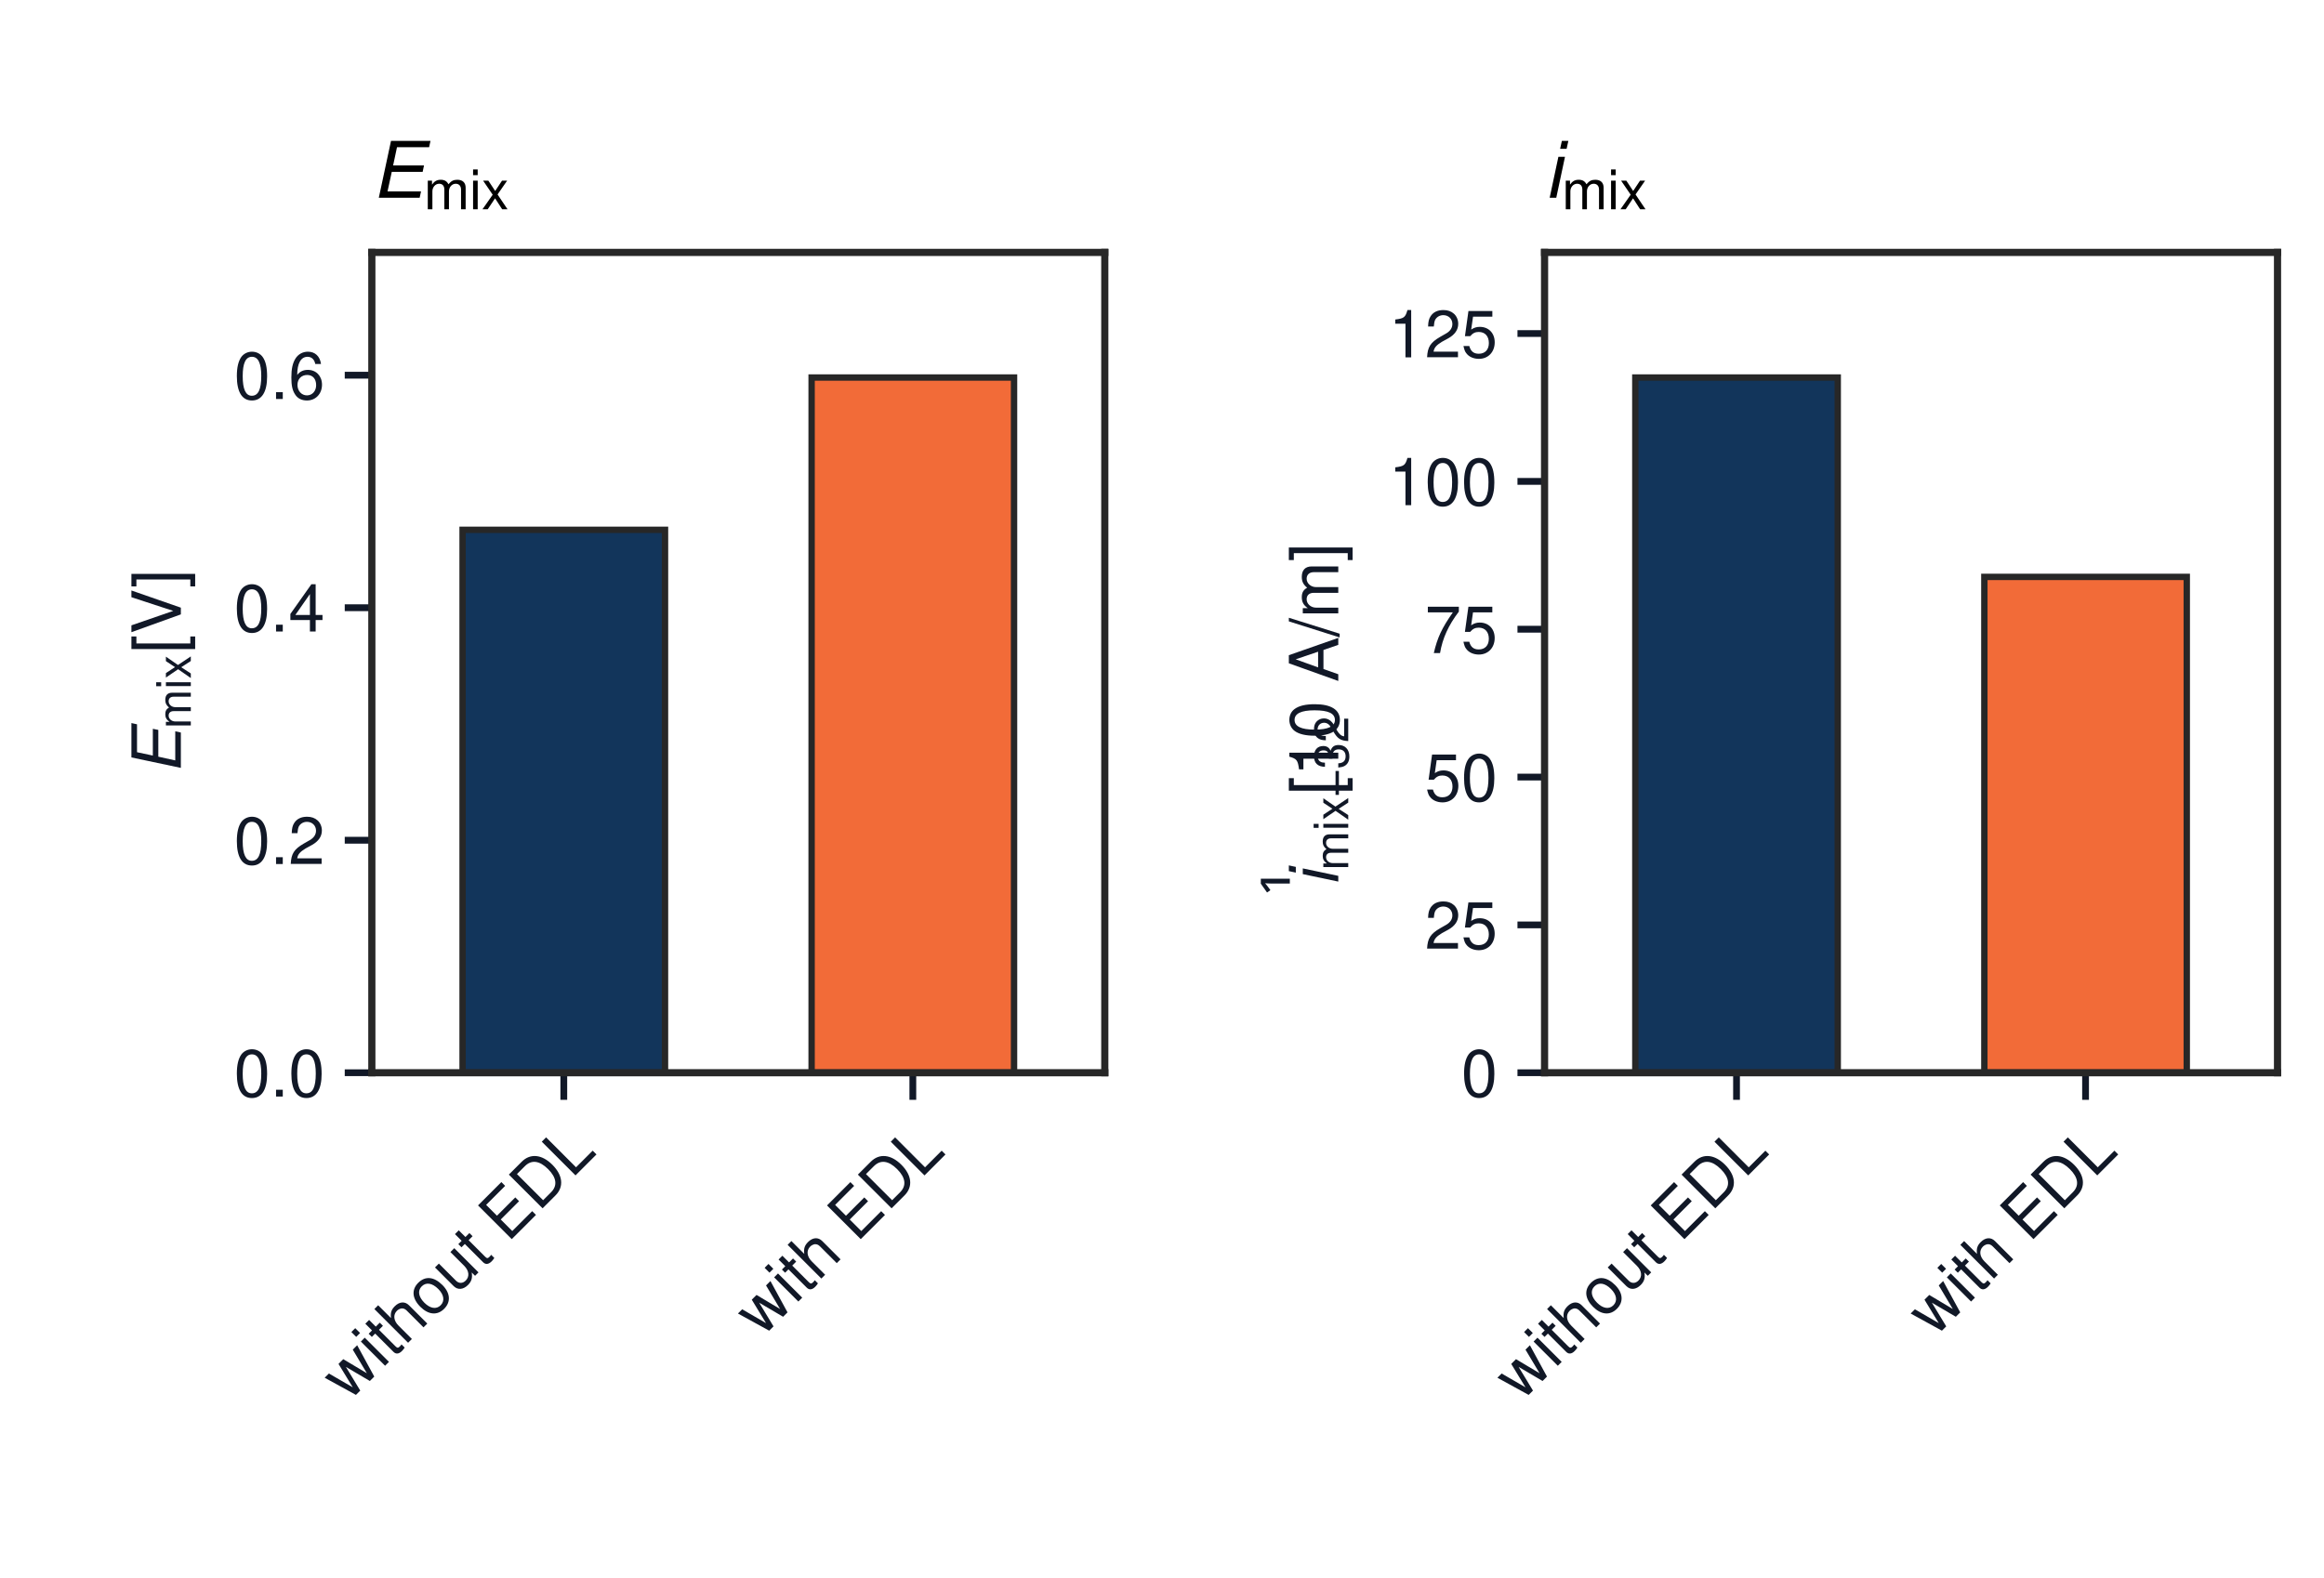
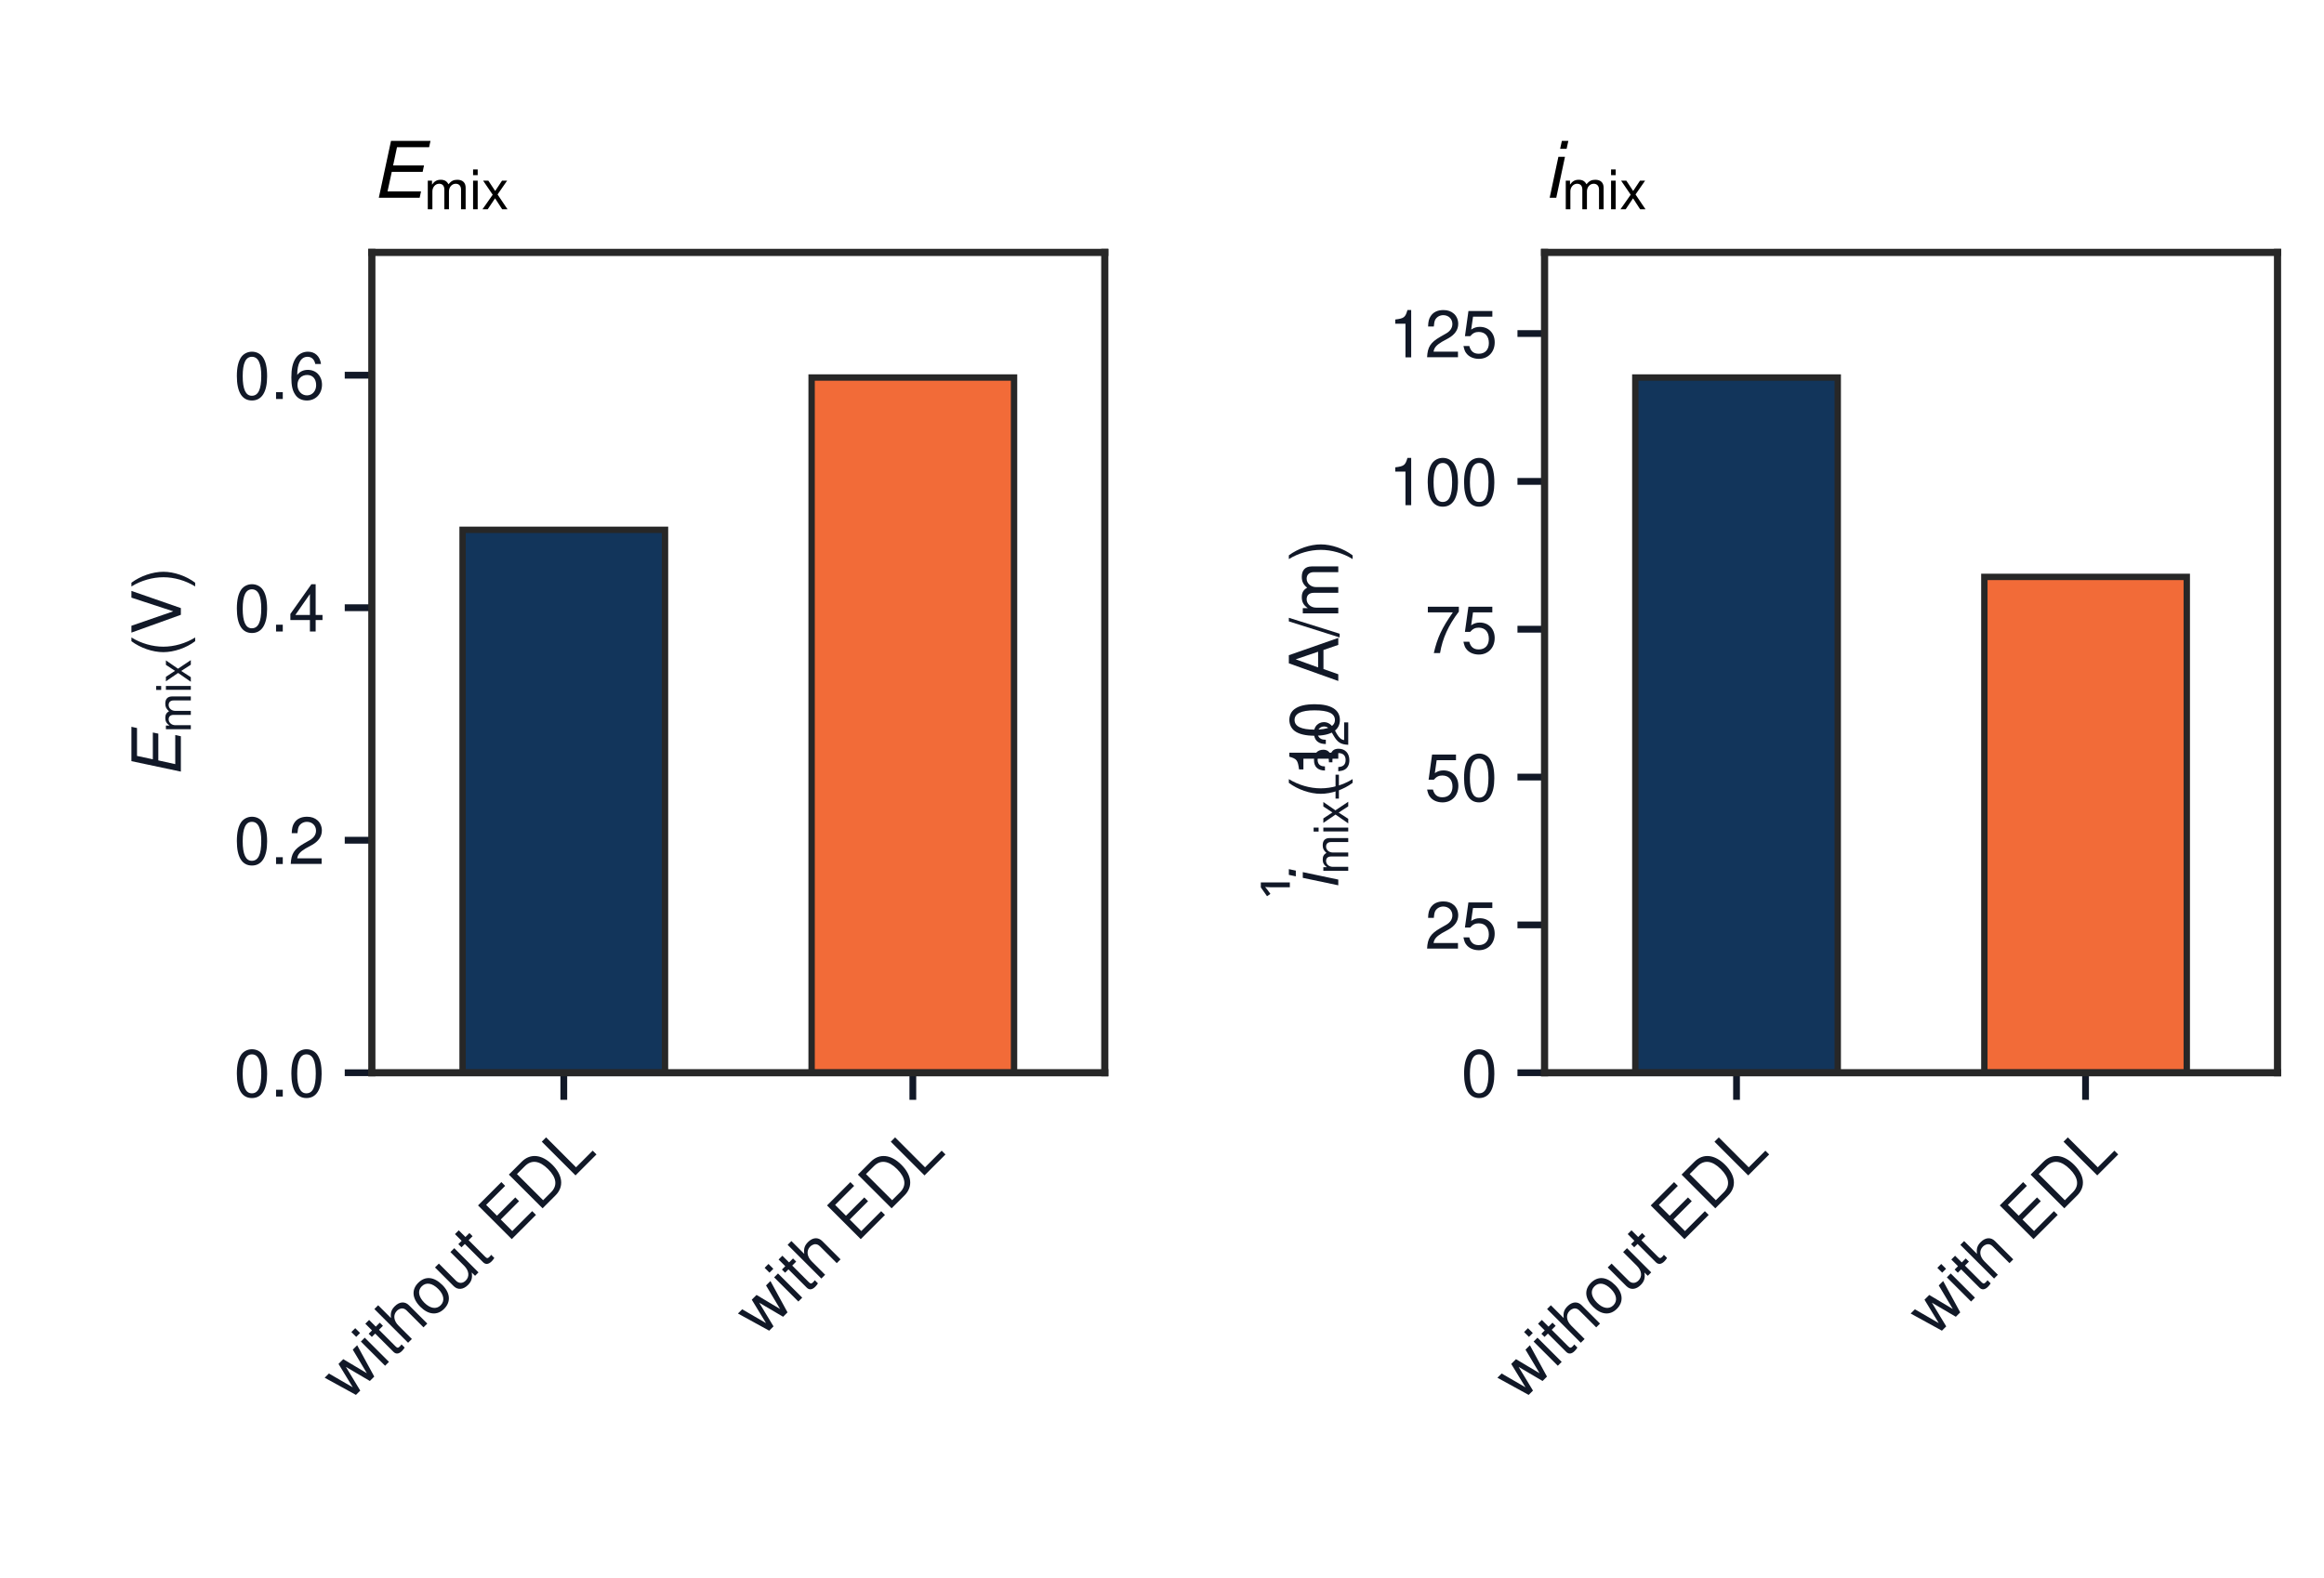
<svg xmlns="http://www.w3.org/2000/svg" xmlns:xlink="http://www.w3.org/1999/xlink" width="291.6pt" height="198pt" viewBox="0 0 291.6 198" version="1.1">
  <defs>
    <style type="text/css">*{stroke-linejoin: round; stroke-linecap: butt}</style>
  </defs>
  <g id="figure_1">
    <g id="patch_1">
      <path d="M 0 198  L 291.6 198  L 291.6 0  L 0 0  L 0 198  z " style="fill: none; opacity: 0" />
    </g>
    <g id="axes_1">
      <g id="patch_2">
        <path d="M 46.656 134.64  L 138.622 134.64  L 138.622 31.68  L 46.656 31.68  L 46.656 134.64  z " style="fill: none" />
      </g>
      <g id="matplotlib.axis_1">
        <g id="xtick_1">
          <g id="line2d_1">
            <defs>
-               <path id="mda762644e2" d="M 0 0  L 0 3.4  " style="stroke: #111827; stroke-width: 0.85" />
+               <path id="m6af5f28113" d="M 0 0  L 0 3.4  " style="stroke: #111827; stroke-width: 0.85" />
            </defs>
            <g>
-               <use xlink:href="#mda762644e2" x="70.742" y="134.64" style="fill: #111827; stroke: #111827; stroke-width: 0.85" />
+               <use xlink:href="#m6af5f28113" x="70.742" y="134.64" style="fill: #111827; stroke: #111827; stroke-width: 0.85" />
            </g>
          </g>
          <g id="text_1">
            <text style="fill: #111827; font: 8.2px 'Helvetica', 'Nimbus Sans', 'Arial', 'DejaVu Sans', sans-serif; text-anchor: end" x="74.97" y="144.767" transform="rotate(-45 74.96968 144.7673)">without EDL</text>
          </g>
        </g>
        <g id="xtick_2">
          <g id="line2d_2">
            <g>
-               <use xlink:href="#mda762644e2" x="114.536" y="134.64" style="fill: #111827; stroke: #111827; stroke-width: 0.85" />
+               <use xlink:href="#m6af5f28113" x="114.536" y="134.64" style="fill: #111827; stroke: #111827; stroke-width: 0.85" />
            </g>
          </g>
          <g id="text_2">
            <text style="fill: #111827; font: 8.2px 'Helvetica', 'Nimbus Sans', 'Arial', 'DejaVu Sans', sans-serif; text-anchor: end" x="118.763" y="144.767" transform="rotate(-45 118.7631 144.7673)">with EDL</text>
          </g>
        </g>
      </g>
      <g id="matplotlib.axis_2">
        <g id="ytick_1">
          <g id="line2d_3">
            <defs>
-               <path id="m767d39c5dc" d="M 0 0  L -3.4 0  " style="stroke: #111827; stroke-width: 0.85" />
+               <path id="m085316d3e9" d="M 0 0  L -3.4 0  " style="stroke: #111827; stroke-width: 0.85" />
            </defs>
            <g>
-               <use xlink:href="#m767d39c5dc" x="46.656" y="134.64" style="fill: #111827; stroke: #111827; stroke-width: 0.85" />
+               <use xlink:href="#m085316d3e9" x="46.656" y="134.64" style="fill: #111827; stroke: #111827; stroke-width: 0.85" />
            </g>
          </g>
          <g id="text_3">
            <text style="fill: #111827; font: 8.2px 'Helvetica', 'Nimbus Sans', 'Arial', 'DejaVu Sans', sans-serif; text-anchor: end" x="40.756" y="137.629" transform="rotate(-0 40.756 137.6292)">0.0</text>
          </g>
        </g>
        <g id="ytick_2">
          <g id="line2d_4">
            <g>
-               <use xlink:href="#m767d39c5dc" x="46.656" y="105.457" style="fill: #111827; stroke: #111827; stroke-width: 0.85" />
+               <use xlink:href="#m085316d3e9" x="46.656" y="105.457" style="fill: #111827; stroke: #111827; stroke-width: 0.85" />
            </g>
          </g>
          <g id="text_4">
            <text style="fill: #111827; font: 8.2px 'Helvetica', 'Nimbus Sans', 'Arial', 'DejaVu Sans', sans-serif; text-anchor: end" x="40.756" y="108.446" transform="rotate(-0 40.756 108.4463)">0.2</text>
          </g>
        </g>
        <g id="ytick_3">
          <g id="line2d_5">
            <g>
-               <use xlink:href="#m767d39c5dc" x="46.656" y="76.274" style="fill: #111827; stroke: #111827; stroke-width: 0.85" />
+               <use xlink:href="#m085316d3e9" x="46.656" y="76.274" style="fill: #111827; stroke: #111827; stroke-width: 0.85" />
            </g>
          </g>
          <g id="text_5">
            <text style="fill: #111827; font: 8.2px 'Helvetica', 'Nimbus Sans', 'Arial', 'DejaVu Sans', sans-serif; text-anchor: end" x="40.756" y="79.263" transform="rotate(-0 40.756 79.26345)">0.4</text>
          </g>
        </g>
        <g id="ytick_4">
          <g id="line2d_6">
            <g>
-               <use xlink:href="#m767d39c5dc" x="46.656" y="47.091" style="fill: #111827; stroke: #111827; stroke-width: 0.85" />
+               <use xlink:href="#m085316d3e9" x="46.656" y="47.091" style="fill: #111827; stroke: #111827; stroke-width: 0.85" />
            </g>
          </g>
          <g id="text_6">
            <text style="fill: #111827; font: 8.2px 'Helvetica', 'Nimbus Sans', 'Arial', 'DejaVu Sans', sans-serif; text-anchor: end" x="40.756" y="50.081" transform="rotate(-0 40.756 50.0806)">0.6</text>
          </g>
        </g>
        <g id="text_7">
-           <g style="fill: #111827" transform="translate(23.48928 97.1425) rotate(-90)">
+           <g style="fill: #111827" transform="translate(23.48928 97.61) rotate(-90)">
            <text>
              <tspan style="font: italic 8.5px 'Nimbus Sans'" x="0" y="-0.797">E</tspan>
              <tspan style="font: 5.95px 'Nimbus Sans'" x="5.669 10.626 11.947" y="0.456">mix</tspan>
-               <tspan style="font: 8.5px 'Nimbus Sans'" x="15.131 17.494 19.857 25.526" y="-0.797"> [V]</tspan>
+               <tspan style="font: 8.5px 'Nimbus Sans'" x="15.131 17.494 20.324 25.994" y="-0.797"> (V)</tspan>
            </text>
          </g>
        </g>
      </g>
      <g id="patch_3">
-         <path d="M 58.042 134.64  L 83.442 134.64  L 83.442 66.498  L 58.042 66.498  z " clip-path="url(#pdf3aa43ec9)" style="fill: #12355b; stroke: #272727; stroke-width: 0.8; stroke-linejoin: miter" />
+         <path d="M 58.042 134.64  L 83.442 134.64  L 83.442 66.498  L 58.042 66.498  z " clip-path="url(#p5c82b5cc96)" style="fill: #12355b; stroke: #272727; stroke-width: 0.8; stroke-linejoin: miter" />
      </g>
      <g id="patch_4">
-         <path d="M 101.836 134.64  L 127.236 134.64  L 127.236 47.386  L 101.836 47.386  z " clip-path="url(#pdf3aa43ec9)" style="fill: #f26b38; stroke: #272727; stroke-width: 0.8; stroke-linejoin: miter" />
+         <path d="M 101.836 134.64  L 127.236 134.64  L 127.236 47.386  L 101.836 47.386  z " clip-path="url(#p5c82b5cc96)" style="fill: #f26b38; stroke: #272727; stroke-width: 0.8; stroke-linejoin: miter" />
      </g>
      <g id="patch_5">
        <path d="M 46.656 134.64  L 46.656 31.68  " style="fill: none; stroke: #272727; stroke-width: 0.9; stroke-linejoin: miter; stroke-linecap: square" />
      </g>
      <g id="patch_6">
        <path d="M 138.622 134.64  L 138.622 31.68  " style="fill: none; stroke: #272727; stroke-width: 0.9; stroke-linejoin: miter; stroke-linecap: square" />
      </g>
      <g id="patch_7">
        <path d="M 46.656 134.64  L 138.622 134.64  " style="fill: none; stroke: #272727; stroke-width: 0.9; stroke-linejoin: miter; stroke-linecap: square" />
      </g>
      <g id="patch_8">
        <path d="M 46.656 31.68  L 138.622 31.68  " style="fill: none; stroke: #272727; stroke-width: 0.9; stroke-linejoin: miter; stroke-linecap: square" />
      </g>
      <g id="text_8">
        <g transform="translate(46.656 25.68)">
          <text>
            <tspan style="font: italic 9.8px 'Nimbus Sans'" x="0" y="-0.859">E</tspan>
            <tspan style="font: 6.86px 'Nimbus Sans'" x="6.535 12.247 13.77" y="0.585">mix</tspan>
          </text>
        </g>
      </g>
    </g>
    <g id="axes_2">
      <g id="patch_9">
        <path d="M 193.802 134.64  L 285.768 134.64  L 285.768 31.68  L 193.802 31.68  L 193.802 134.64  z " style="fill: none" />
      </g>
      <g id="matplotlib.axis_3">
        <g id="xtick_3">
          <g id="line2d_7">
            <g>
-               <use xlink:href="#mda762644e2" x="217.888" y="134.64" style="fill: #111827; stroke: #111827; stroke-width: 0.85" />
+               <use xlink:href="#m6af5f28113" x="217.888" y="134.64" style="fill: #111827; stroke: #111827; stroke-width: 0.85" />
            </g>
          </g>
          <g id="text_9">
            <text style="fill: #111827; font: 8.2px 'Helvetica', 'Nimbus Sans', 'Arial', 'DejaVu Sans', sans-serif; text-anchor: end" x="222.116" y="144.767" transform="rotate(-45 222.1155 144.7673)">without EDL</text>
          </g>
        </g>
        <g id="xtick_4">
          <g id="line2d_8">
            <g>
-               <use xlink:href="#mda762644e2" x="261.682" y="134.64" style="fill: #111827; stroke: #111827; stroke-width: 0.85" />
+               <use xlink:href="#m6af5f28113" x="261.682" y="134.64" style="fill: #111827; stroke: #111827; stroke-width: 0.85" />
            </g>
          </g>
          <g id="text_10">
            <text style="fill: #111827; font: 8.2px 'Helvetica', 'Nimbus Sans', 'Arial', 'DejaVu Sans', sans-serif; text-anchor: end" x="265.909" y="144.767" transform="rotate(-45 265.9089 144.7673)">with EDL</text>
          </g>
        </g>
      </g>
      <g id="matplotlib.axis_4">
        <g id="ytick_5">
          <g id="line2d_9">
            <g>
-               <use xlink:href="#m767d39c5dc" x="193.802" y="134.64" style="fill: #111827; stroke: #111827; stroke-width: 0.85" />
+               <use xlink:href="#m085316d3e9" x="193.802" y="134.64" style="fill: #111827; stroke: #111827; stroke-width: 0.85" />
            </g>
          </g>
          <g id="text_11">
            <text style="fill: #111827; font: 8.2px 'Helvetica', 'Nimbus Sans', 'Arial', 'DejaVu Sans', sans-serif; text-anchor: end" x="187.902" y="137.629" transform="rotate(-0 187.9018 137.6292)">0</text>
          </g>
        </g>
        <g id="ytick_6">
          <g id="line2d_10">
            <g>
-               <use xlink:href="#m767d39c5dc" x="193.802" y="116.085" style="fill: #111827; stroke: #111827; stroke-width: 0.85" />
+               <use xlink:href="#m085316d3e9" x="193.802" y="116.085" style="fill: #111827; stroke: #111827; stroke-width: 0.85" />
            </g>
          </g>
          <g id="text_12">
            <text style="fill: #111827; font: 8.2px 'Helvetica', 'Nimbus Sans', 'Arial', 'DejaVu Sans', sans-serif; text-anchor: end" x="187.902" y="119.074" transform="rotate(-0 187.9018 119.074)">25</text>
          </g>
        </g>
        <g id="ytick_7">
          <g id="line2d_11">
            <g>
-               <use xlink:href="#m767d39c5dc" x="193.802" y="97.53" style="fill: #111827; stroke: #111827; stroke-width: 0.85" />
+               <use xlink:href="#m085316d3e9" x="193.802" y="97.53" style="fill: #111827; stroke: #111827; stroke-width: 0.85" />
            </g>
          </g>
          <g id="text_13">
            <text style="fill: #111827; font: 8.2px 'Helvetica', 'Nimbus Sans', 'Arial', 'DejaVu Sans', sans-serif; text-anchor: end" x="187.902" y="100.519" transform="rotate(-0 187.9018 100.5188)">50</text>
          </g>
        </g>
        <g id="ytick_8">
          <g id="line2d_12">
            <g>
-               <use xlink:href="#m767d39c5dc" x="193.802" y="78.974" style="fill: #111827; stroke: #111827; stroke-width: 0.85" />
+               <use xlink:href="#m085316d3e9" x="193.802" y="78.974" style="fill: #111827; stroke: #111827; stroke-width: 0.85" />
            </g>
          </g>
          <g id="text_14">
            <text style="fill: #111827; font: 8.2px 'Helvetica', 'Nimbus Sans', 'Arial', 'DejaVu Sans', sans-serif; text-anchor: end" x="187.902" y="81.964" transform="rotate(-0 187.9018 81.96355)">75</text>
          </g>
        </g>
        <g id="ytick_9">
          <g id="line2d_13">
            <g>
-               <use xlink:href="#m767d39c5dc" x="193.802" y="60.419" style="fill: #111827; stroke: #111827; stroke-width: 0.85" />
+               <use xlink:href="#m085316d3e9" x="193.802" y="60.419" style="fill: #111827; stroke: #111827; stroke-width: 0.85" />
            </g>
          </g>
          <g id="text_15">
            <text style="fill: #111827; font: 8.2px 'Helvetica', 'Nimbus Sans', 'Arial', 'DejaVu Sans', sans-serif; text-anchor: end" x="187.902" y="63.408" transform="rotate(-0 187.9018 63.40836)">100</text>
          </g>
        </g>
        <g id="ytick_10">
          <g id="line2d_14">
            <g>
-               <use xlink:href="#m767d39c5dc" x="193.802" y="41.864" style="fill: #111827; stroke: #111827; stroke-width: 0.85" />
+               <use xlink:href="#m085316d3e9" x="193.802" y="41.864" style="fill: #111827; stroke: #111827; stroke-width: 0.85" />
            </g>
          </g>
          <g id="text_16">
            <text style="fill: #111827; font: 8.2px 'Helvetica', 'Nimbus Sans', 'Arial', 'DejaVu Sans', sans-serif; text-anchor: end" x="187.902" y="44.853" transform="rotate(-0 187.9018 44.85315)">125</text>
          </g>
        </g>
        <g id="text_17">
-           <g style="fill: #111827" transform="translate(168.3558 111.21) rotate(-90)">
+           <g style="fill: #111827" transform="translate(168.3558 111.6775) rotate(-90)">
            <text>
              <tspan style="font: 8.5px 'cmr10'" x="-1.122" y="-2.984">¹</tspan>
              <tspan style="font: italic 8.5px 'Nimbus Sans'" x="0" y="-0.438">i</tspan>
-               <tspan style="font: 5.95px 'Nimbus Sans'" x="1.96 6.916 8.237 25.672 29.147 50.213" y="0.815 0.815 0.815 -3.36 -3.36 -3.36">mix−32</tspan>
-               <tspan style="font: 8.5px 'Nimbus Sans'" x="11.421 13.784 16.147 20.873 32.664 35.027 40.696 43.059 53.73" y="-0.438"> [10 A/m]</tspan>
+               <tspan style="font: 5.95px 'Nimbus Sans'" x="1.96 6.916 8.237 26.14 29.614 50.68" y="0.815 0.815 0.815 -3.36 -3.36 -3.36">mix−32</tspan>
+               <tspan style="font: 8.5px 'Nimbus Sans'" x="11.421 13.784 16.615 21.341 33.131 35.494 41.164 43.527 54.197" y="-0.438"> (10 A/m)</tspan>
            </text>
          </g>
        </g>
      </g>
      <g id="patch_10">
-         <path d="M 205.188 134.64  L 230.588 134.64  L 230.588 47.386  L 205.188 47.386  z " clip-path="url(#pe01be071de)" style="fill: #12355b; stroke: #272727; stroke-width: 0.8; stroke-linejoin: miter" />
+         <path d="M 205.188 134.64  L 230.588 134.64  L 230.588 47.386  L 205.188 47.386  z " clip-path="url(#p3ec7cc0673)" style="fill: #12355b; stroke: #272727; stroke-width: 0.8; stroke-linejoin: miter" />
      </g>
      <g id="patch_11">
-         <path d="M 248.982 134.64  L 274.382 134.64  L 274.382 72.409  L 248.982 72.409  z " clip-path="url(#pe01be071de)" style="fill: #f26b38; stroke: #272727; stroke-width: 0.8; stroke-linejoin: miter" />
+         <path d="M 248.982 134.64  L 274.382 134.64  L 274.382 72.409  L 248.982 72.409  z " clip-path="url(#p3ec7cc0673)" style="fill: #f26b38; stroke: #272727; stroke-width: 0.8; stroke-linejoin: miter" />
      </g>
      <g id="patch_12">
        <path d="M 193.802 134.64  L 193.802 31.68  " style="fill: none; stroke: #272727; stroke-width: 0.9; stroke-linejoin: miter; stroke-linecap: square" />
      </g>
      <g id="patch_13">
        <path d="M 285.768 134.64  L 285.768 31.68  " style="fill: none; stroke: #272727; stroke-width: 0.9; stroke-linejoin: miter; stroke-linecap: square" />
      </g>
      <g id="patch_14">
        <path d="M 193.802 134.64  L 285.768 134.64  " style="fill: none; stroke: #272727; stroke-width: 0.9; stroke-linejoin: miter; stroke-linecap: square" />
      </g>
      <g id="patch_15">
        <path d="M 193.802 31.68  L 285.768 31.68  " style="fill: none; stroke: #272727; stroke-width: 0.9; stroke-linejoin: miter; stroke-linecap: square" />
      </g>
      <g id="text_18">
        <g transform="translate(193.8018 25.68)">
          <text>
            <tspan style="font: italic 9.8px 'Nimbus Sans'" x="0" y="-0.859">i</tspan>
            <tspan style="font: 6.86px 'Nimbus Sans'" x="2.175 7.887 9.41" y="0.585">mix</tspan>
          </text>
        </g>
      </g>
    </g>
  </g>
  <defs>
-     <clipPath id="pdf3aa43ec9">
+     <clipPath id="p5c82b5cc96">
      <rect x="46.656" y="31.68" width="91.966" height="102.96" />
    </clipPath>
-     <clipPath id="pe01be071de">
+     <clipPath id="p3ec7cc0673">
      <rect x="193.802" y="31.68" width="91.966" height="102.96" />
    </clipPath>
  </defs>
</svg>
